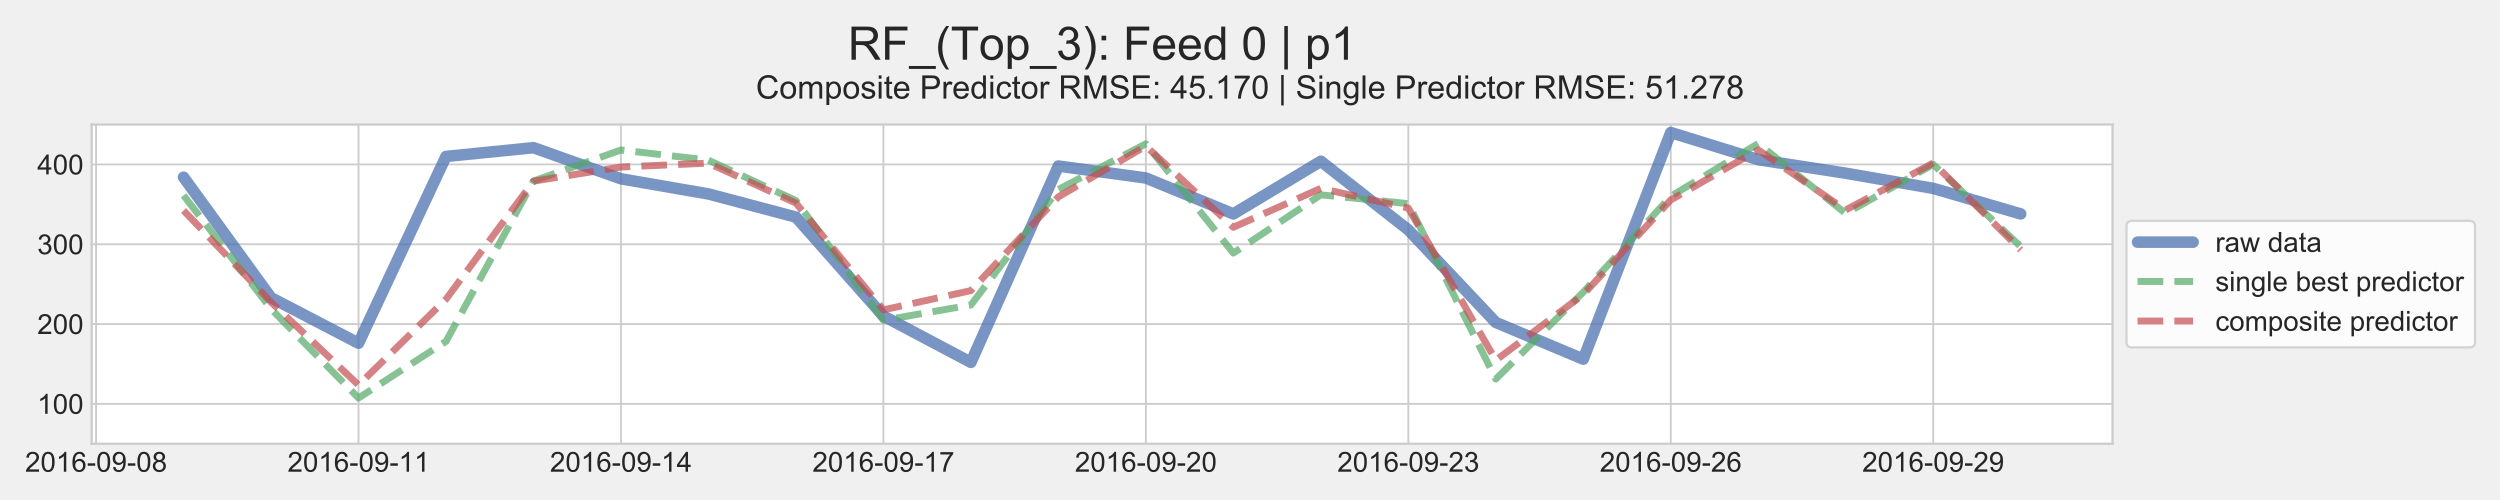
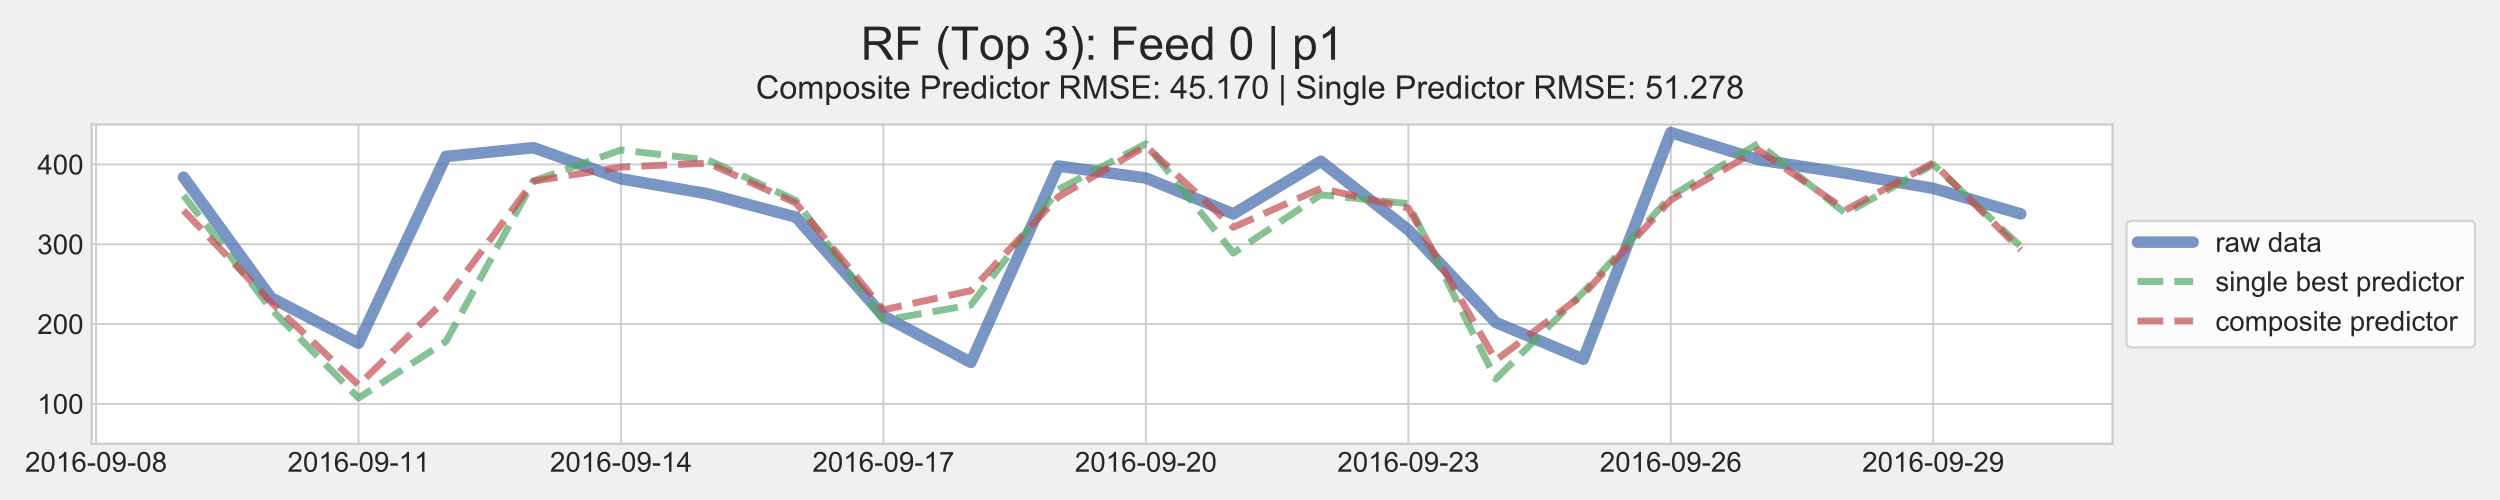
<svg xmlns="http://www.w3.org/2000/svg" xmlns:xlink="http://www.w3.org/1999/xlink" height="216pt" version="1.1" viewBox="0 0 1080 216" width="1080pt">
  <defs>
    <style type="text/css">
*{stroke-linecap:butt;stroke-linejoin:round;}
  </style>
  </defs>
  <g id="figure_1">
    <g id="patch_1">
      <path d="M 0 216  L 1080 216  L 1080 0  L 0 0  z " style="fill:none;" />
    </g>
    <g id="axes_1">
      <g id="patch_2">
        <path d="M 39.613 191.7  L 912.625 191.7  L 912.625 53.8  L 39.613 53.8  z " style="fill:#ffffff;" />
      </g>
      <g id="matplotlib.axis_1">
        <g id="xtick_1">
          <g id="line2d_1">
-             <path clip-path="url(#p0aedc376a6)" d="M 41.503 191.7  L 41.503 53.8  " style="fill:none;stroke:#cccccc;stroke-linecap:round;stroke-width:0.8;" />
+             <path clip-path="url(#p1b562c3435)" d="M 41.503 191.7  L 41.503 53.8  " style="fill:none;stroke:#cccccc;stroke-linecap:round;stroke-width:0.8;" />
          </g>
          <g id="line2d_2" />
          <g id="text_1">
            <defs>
              <path d="M 50.344 8.453  L 50.344 0  L 3.031 0  Q 2.938 3.172 4.047 6.109  Q 5.859 10.938 9.828 15.625  Q 13.812 20.312 21.344 26.469  Q 33.016 36.031 37.109 41.625  Q 41.219 47.219 41.219 52.203  Q 41.219 57.422 37.469 61  Q 33.734 64.594 27.734 64.594  Q 21.391 64.594 17.578 60.781  Q 13.766 56.984 13.719 50.25  L 4.688 51.172  Q 5.609 61.281 11.656 66.578  Q 17.719 71.875 27.938 71.875  Q 38.234 71.875 44.234 66.156  Q 50.25 60.453 50.25 52  Q 50.25 47.703 48.484 43.547  Q 46.734 39.406 42.656 34.812  Q 38.578 30.219 29.109 22.219  Q 21.188 15.578 18.938 13.203  Q 16.703 10.844 15.234 8.453  z " id="ArialMT-32" />
              <path d="M 4.156 35.297  Q 4.156 48 6.766 55.734  Q 9.375 63.484 14.516 67.672  Q 19.672 71.875 27.484 71.875  Q 33.25 71.875 37.594 69.547  Q 41.938 67.234 44.766 62.859  Q 47.609 58.5 49.219 52.219  Q 50.828 45.953 50.828 35.297  Q 50.828 22.703 48.234 14.969  Q 45.656 7.234 40.5 3  Q 35.359 -1.219 27.484 -1.219  Q 17.141 -1.219 11.234 6.203  Q 4.156 15.141 4.156 35.297  z M 13.188 35.297  Q 13.188 17.672 17.312 11.828  Q 21.438 6 27.484 6  Q 33.547 6 37.672 11.859  Q 41.797 17.719 41.797 35.297  Q 41.797 52.984 37.672 58.781  Q 33.547 64.594 27.391 64.594  Q 21.344 64.594 17.719 59.469  Q 13.188 52.938 13.188 35.297  z " id="ArialMT-30" />
              <path d="M 37.25 0  L 28.469 0  L 28.469 56  Q 25.297 52.984 20.141 49.953  Q 14.984 46.922 10.891 45.406  L 10.891 53.906  Q 18.266 57.375 23.781 62.297  Q 29.297 67.234 31.594 71.875  L 37.25 71.875  z " id="ArialMT-31" />
              <path d="M 49.75 54.047  L 41.016 53.375  Q 39.844 58.547 37.703 60.891  Q 34.125 64.656 28.906 64.656  Q 24.703 64.656 21.531 62.312  Q 17.391 59.281 14.984 53.469  Q 12.594 47.656 12.5 36.922  Q 15.672 41.75 20.266 44.094  Q 24.859 46.438 29.891 46.438  Q 38.672 46.438 44.844 39.969  Q 51.031 33.5 51.031 23.25  Q 51.031 16.5 48.125 10.719  Q 45.219 4.938 40.141 1.859  Q 35.062 -1.219 28.609 -1.219  Q 17.625 -1.219 10.688 6.859  Q 3.766 14.938 3.766 33.5  Q 3.766 54.25 11.422 63.672  Q 18.109 71.875 29.438 71.875  Q 37.891 71.875 43.281 67.141  Q 48.688 62.406 49.75 54.047  z M 13.875 23.188  Q 13.875 18.656 15.797 14.5  Q 17.719 10.359 21.188 8.172  Q 24.656 6 28.469 6  Q 34.031 6 38.031 10.484  Q 42.047 14.984 42.047 22.703  Q 42.047 30.125 38.078 34.391  Q 34.125 38.672 28.125 38.672  Q 22.172 38.672 18.016 34.391  Q 13.875 30.125 13.875 23.188  z " id="ArialMT-36" />
              <path d="M 3.172 21.484  L 3.172 30.328  L 30.172 30.328  L 30.172 21.484  z " id="ArialMT-2d" />
              <path d="M 5.469 16.547  L 13.922 17.328  Q 14.984 11.375 18.016 8.688  Q 21.047 6 25.781 6  Q 29.828 6 32.875 7.859  Q 35.938 9.719 37.891 12.812  Q 39.844 15.922 41.156 21.188  Q 42.484 26.469 42.484 31.938  Q 42.484 32.516 42.438 33.688  Q 39.797 29.5 35.234 26.875  Q 30.672 24.266 25.344 24.266  Q 16.453 24.266 10.297 30.703  Q 4.156 37.156 4.156 47.703  Q 4.156 58.594 10.578 65.234  Q 17 71.875 26.656 71.875  Q 33.641 71.875 39.422 68.109  Q 45.219 64.359 48.219 57.391  Q 51.219 50.438 51.219 37.25  Q 51.219 23.531 48.234 15.406  Q 45.266 7.281 39.375 3.031  Q 33.5 -1.219 25.594 -1.219  Q 17.188 -1.219 11.859 3.438  Q 6.547 8.109 5.469 16.547  z M 41.453 48.141  Q 41.453 55.719 37.422 60.156  Q 33.406 64.594 27.734 64.594  Q 21.875 64.594 17.531 59.812  Q 13.188 55.031 13.188 47.406  Q 13.188 40.578 17.312 36.297  Q 21.438 32.031 27.484 32.031  Q 33.594 32.031 37.516 36.297  Q 41.453 40.578 41.453 48.141  z " id="ArialMT-39" />
              <path d="M 17.672 38.812  Q 12.203 40.828 9.562 44.531  Q 6.938 48.25 6.938 53.422  Q 6.938 61.234 12.547 66.547  Q 18.172 71.875 27.484 71.875  Q 36.859 71.875 42.578 66.422  Q 48.297 60.984 48.297 53.172  Q 48.297 48.188 45.672 44.5  Q 43.062 40.828 37.75 38.812  Q 44.344 36.672 47.781 31.875  Q 51.219 27.094 51.219 20.453  Q 51.219 11.281 44.719 5.031  Q 38.234 -1.219 27.641 -1.219  Q 17.047 -1.219 10.547 5.047  Q 4.047 11.328 4.047 20.703  Q 4.047 27.688 7.594 32.391  Q 11.141 37.109 17.672 38.812  z M 15.922 53.719  Q 15.922 48.641 19.188 45.406  Q 22.469 42.188 27.688 42.188  Q 32.766 42.188 36.016 45.375  Q 39.266 48.578 39.266 53.219  Q 39.266 58.062 35.906 61.359  Q 32.562 64.656 27.594 64.656  Q 22.562 64.656 19.234 61.422  Q 15.922 58.203 15.922 53.719  z M 13.094 20.656  Q 13.094 16.891 14.875 13.375  Q 16.656 9.859 20.172 7.922  Q 23.688 6 27.734 6  Q 34.031 6 38.125 10.047  Q 42.234 14.109 42.234 20.359  Q 42.234 26.703 38.016 30.859  Q 33.797 35.016 27.438 35.016  Q 21.234 35.016 17.156 30.906  Q 13.094 26.812 13.094 20.656  z " id="ArialMT-38" />
            </defs>
            <g style="fill:#262626;" transform="translate(10.81482 203.7894)scale(0.12 -0.12)">
              <use xlink:href="#ArialMT-32" />
              <use x="55.615" xlink:href="#ArialMT-30" />
              <use x="111.23" xlink:href="#ArialMT-31" />
              <use x="166.846" xlink:href="#ArialMT-36" />
              <use x="222.461" xlink:href="#ArialMT-2d" />
              <use x="255.762" xlink:href="#ArialMT-30" />
              <use x="311.377" xlink:href="#ArialMT-39" />
              <use x="366.992" xlink:href="#ArialMT-2d" />
              <use x="400.293" xlink:href="#ArialMT-30" />
              <use x="455.908" xlink:href="#ArialMT-38" />
            </g>
          </g>
        </g>
        <g id="xtick_2">
          <g id="line2d_3">
-             <path clip-path="url(#p0aedc376a6)" d="M 154.881 191.7  L 154.881 53.8  " style="fill:none;stroke:#cccccc;stroke-linecap:round;stroke-width:0.8;" />
+             <path clip-path="url(#p1b562c3435)" d="M 154.881 191.7  L 154.881 53.8  " style="fill:none;stroke:#cccccc;stroke-linecap:round;stroke-width:0.8;" />
          </g>
          <g id="line2d_4" />
          <g id="text_2">
            <g style="fill:#262626;" transform="translate(124.1995 203.7894)scale(0.12 -0.12)">
              <use xlink:href="#ArialMT-32" />
              <use x="55.615" xlink:href="#ArialMT-30" />
              <use x="111.23" xlink:href="#ArialMT-31" />
              <use x="166.846" xlink:href="#ArialMT-36" />
              <use x="222.461" xlink:href="#ArialMT-2d" />
              <use x="255.762" xlink:href="#ArialMT-30" />
              <use x="311.377" xlink:href="#ArialMT-39" />
              <use x="366.992" xlink:href="#ArialMT-2d" />
              <use x="400.293" xlink:href="#ArialMT-31" />
              <use x="455.799" xlink:href="#ArialMT-31" />
            </g>
          </g>
        </g>
        <g id="xtick_3">
          <g id="line2d_5">
-             <path clip-path="url(#p0aedc376a6)" d="M 268.259 191.7  L 268.259 53.8  " style="fill:none;stroke:#cccccc;stroke-linecap:round;stroke-width:0.8;" />
+             <path clip-path="url(#p1b562c3435)" d="M 268.259 191.7  L 268.259 53.8  " style="fill:none;stroke:#cccccc;stroke-linecap:round;stroke-width:0.8;" />
          </g>
          <g id="line2d_6" />
          <g id="text_3">
            <defs>
              <path d="M 32.328 0  L 32.328 17.141  L 1.266 17.141  L 1.266 25.203  L 33.938 71.578  L 41.109 71.578  L 41.109 25.203  L 50.781 25.203  L 50.781 17.141  L 41.109 17.141  L 41.109 0  z M 32.328 25.203  L 32.328 57.469  L 9.906 25.203  z " id="ArialMT-34" />
            </defs>
            <g style="fill:#262626;" transform="translate(237.5711 203.7894)scale(0.12 -0.12)">
              <use xlink:href="#ArialMT-32" />
              <use x="55.615" xlink:href="#ArialMT-30" />
              <use x="111.23" xlink:href="#ArialMT-31" />
              <use x="166.846" xlink:href="#ArialMT-36" />
              <use x="222.461" xlink:href="#ArialMT-2d" />
              <use x="255.762" xlink:href="#ArialMT-30" />
              <use x="311.377" xlink:href="#ArialMT-39" />
              <use x="366.992" xlink:href="#ArialMT-2d" />
              <use x="400.293" xlink:href="#ArialMT-31" />
              <use x="455.908" xlink:href="#ArialMT-34" />
            </g>
          </g>
        </g>
        <g id="xtick_4">
          <g id="line2d_7">
-             <path clip-path="url(#p0aedc376a6)" d="M 381.637 191.7  L 381.637 53.8  " style="fill:none;stroke:#cccccc;stroke-linecap:round;stroke-width:0.8;" />
+             <path clip-path="url(#p1b562c3435)" d="M 381.637 191.7  L 381.637 53.8  " style="fill:none;stroke:#cccccc;stroke-linecap:round;stroke-width:0.8;" />
          </g>
          <g id="line2d_8" />
          <g id="text_4">
            <defs>
              <path d="M 4.734 62.203  L 4.734 70.656  L 51.078 70.656  L 51.078 63.812  Q 44.234 56.547 37.516 44.484  Q 30.812 32.422 27.156 19.672  Q 24.516 10.688 23.781 0  L 14.75 0  Q 14.891 8.453 18.062 20.406  Q 21.234 32.375 27.172 43.484  Q 33.109 54.594 39.797 62.203  z " id="ArialMT-37" />
            </defs>
            <g style="fill:#262626;" transform="translate(350.9492 203.7894)scale(0.12 -0.12)">
              <use xlink:href="#ArialMT-32" />
              <use x="55.615" xlink:href="#ArialMT-30" />
              <use x="111.23" xlink:href="#ArialMT-31" />
              <use x="166.846" xlink:href="#ArialMT-36" />
              <use x="222.461" xlink:href="#ArialMT-2d" />
              <use x="255.762" xlink:href="#ArialMT-30" />
              <use x="311.377" xlink:href="#ArialMT-39" />
              <use x="366.992" xlink:href="#ArialMT-2d" />
              <use x="400.293" xlink:href="#ArialMT-31" />
              <use x="455.908" xlink:href="#ArialMT-37" />
            </g>
          </g>
        </g>
        <g id="xtick_5">
          <g id="line2d_9">
-             <path clip-path="url(#p0aedc376a6)" d="M 495.016 191.7  L 495.016 53.8  " style="fill:none;stroke:#cccccc;stroke-linecap:round;stroke-width:0.8;" />
+             <path clip-path="url(#p1b562c3435)" d="M 495.016 191.7  L 495.016 53.8  " style="fill:none;stroke:#cccccc;stroke-linecap:round;stroke-width:0.8;" />
          </g>
          <g id="line2d_10" />
          <g id="text_5">
            <g style="fill:#262626;" transform="translate(464.3274 203.7894)scale(0.12 -0.12)">
              <use xlink:href="#ArialMT-32" />
              <use x="55.615" xlink:href="#ArialMT-30" />
              <use x="111.23" xlink:href="#ArialMT-31" />
              <use x="166.846" xlink:href="#ArialMT-36" />
              <use x="222.461" xlink:href="#ArialMT-2d" />
              <use x="255.762" xlink:href="#ArialMT-30" />
              <use x="311.377" xlink:href="#ArialMT-39" />
              <use x="366.992" xlink:href="#ArialMT-2d" />
              <use x="400.293" xlink:href="#ArialMT-32" />
              <use x="455.908" xlink:href="#ArialMT-30" />
            </g>
          </g>
        </g>
        <g id="xtick_6">
          <g id="line2d_11">
-             <path clip-path="url(#p0aedc376a6)" d="M 608.394 191.7  L 608.394 53.8  " style="fill:none;stroke:#cccccc;stroke-linecap:round;stroke-width:0.8;" />
+             <path clip-path="url(#p1b562c3435)" d="M 608.394 191.7  L 608.394 53.8  " style="fill:none;stroke:#cccccc;stroke-linecap:round;stroke-width:0.8;" />
          </g>
          <g id="line2d_12" />
          <g id="text_6">
            <defs>
              <path d="M 4.203 18.891  L 12.984 20.062  Q 14.5 12.594 18.141 9.297  Q 21.781 6 27 6  Q 33.203 6 37.469 10.297  Q 41.75 14.594 41.75 20.953  Q 41.75 27 37.797 30.922  Q 33.844 34.859 27.734 34.859  Q 25.25 34.859 21.531 33.891  L 22.516 41.609  Q 23.391 41.5 23.922 41.5  Q 29.547 41.5 34.031 44.422  Q 38.531 47.359 38.531 53.469  Q 38.531 58.297 35.25 61.469  Q 31.984 64.656 26.812 64.656  Q 21.688 64.656 18.266 61.422  Q 14.844 58.203 13.875 51.766  L 5.078 53.328  Q 6.688 62.156 12.391 67.016  Q 18.109 71.875 26.609 71.875  Q 32.469 71.875 37.391 69.359  Q 42.328 66.844 44.938 62.5  Q 47.562 58.156 47.562 53.266  Q 47.562 48.641 45.062 44.828  Q 42.578 41.016 37.703 38.766  Q 44.047 37.312 47.562 32.688  Q 51.078 28.078 51.078 21.141  Q 51.078 11.766 44.234 5.25  Q 37.406 -1.266 26.953 -1.266  Q 17.531 -1.266 11.297 4.344  Q 5.078 9.969 4.203 18.891  z " id="ArialMT-33" />
            </defs>
            <g style="fill:#262626;" transform="translate(577.7055 203.7894)scale(0.12 -0.12)">
              <use xlink:href="#ArialMT-32" />
              <use x="55.615" xlink:href="#ArialMT-30" />
              <use x="111.23" xlink:href="#ArialMT-31" />
              <use x="166.846" xlink:href="#ArialMT-36" />
              <use x="222.461" xlink:href="#ArialMT-2d" />
              <use x="255.762" xlink:href="#ArialMT-30" />
              <use x="311.377" xlink:href="#ArialMT-39" />
              <use x="366.992" xlink:href="#ArialMT-2d" />
              <use x="400.293" xlink:href="#ArialMT-32" />
              <use x="455.908" xlink:href="#ArialMT-33" />
            </g>
          </g>
        </g>
        <g id="xtick_7">
          <g id="line2d_13">
-             <path clip-path="url(#p0aedc376a6)" d="M 721.772 191.7  L 721.772 53.8  " style="fill:none;stroke:#cccccc;stroke-linecap:round;stroke-width:0.8;" />
+             <path clip-path="url(#p1b562c3435)" d="M 721.772 191.7  L 721.772 53.8  " style="fill:none;stroke:#cccccc;stroke-linecap:round;stroke-width:0.8;" />
          </g>
          <g id="line2d_14" />
          <g id="text_7">
            <g style="fill:#262626;" transform="translate(691.0837 203.7894)scale(0.12 -0.12)">
              <use xlink:href="#ArialMT-32" />
              <use x="55.615" xlink:href="#ArialMT-30" />
              <use x="111.23" xlink:href="#ArialMT-31" />
              <use x="166.846" xlink:href="#ArialMT-36" />
              <use x="222.461" xlink:href="#ArialMT-2d" />
              <use x="255.762" xlink:href="#ArialMT-30" />
              <use x="311.377" xlink:href="#ArialMT-39" />
              <use x="366.992" xlink:href="#ArialMT-2d" />
              <use x="400.293" xlink:href="#ArialMT-32" />
              <use x="455.908" xlink:href="#ArialMT-36" />
            </g>
          </g>
        </g>
        <g id="xtick_8">
          <g id="line2d_15">
-             <path clip-path="url(#p0aedc376a6)" d="M 835.15 191.7  L 835.15 53.8  " style="fill:none;stroke:#cccccc;stroke-linecap:round;stroke-width:0.8;" />
+             <path clip-path="url(#p1b562c3435)" d="M 835.15 191.7  L 835.15 53.8  " style="fill:none;stroke:#cccccc;stroke-linecap:round;stroke-width:0.8;" />
          </g>
          <g id="line2d_16" />
          <g id="text_8">
            <g style="fill:#262626;" transform="translate(804.4618 203.7894)scale(0.12 -0.12)">
              <use xlink:href="#ArialMT-32" />
              <use x="55.615" xlink:href="#ArialMT-30" />
              <use x="111.23" xlink:href="#ArialMT-31" />
              <use x="166.846" xlink:href="#ArialMT-36" />
              <use x="222.461" xlink:href="#ArialMT-2d" />
              <use x="255.762" xlink:href="#ArialMT-30" />
              <use x="311.377" xlink:href="#ArialMT-39" />
              <use x="366.992" xlink:href="#ArialMT-2d" />
              <use x="400.293" xlink:href="#ArialMT-32" />
              <use x="455.908" xlink:href="#ArialMT-39" />
            </g>
          </g>
        </g>
      </g>
      <g id="matplotlib.axis_2">
        <g id="ytick_1">
          <g id="line2d_17">
-             <path clip-path="url(#p0aedc376a6)" d="M 39.613 174.463  L 912.625 174.463  " style="fill:none;stroke:#cccccc;stroke-linecap:round;stroke-width:0.8;" />
+             <path clip-path="url(#p1b562c3435)" d="M 39.613 174.463  L 912.625 174.463  " style="fill:none;stroke:#cccccc;stroke-linecap:round;stroke-width:0.8;" />
          </g>
          <g id="line2d_18" />
          <g id="text_9">
            <g style="fill:#262626;" transform="translate(16.09394 178.7572)scale(0.12 -0.12)">
              <use xlink:href="#ArialMT-31" />
              <use x="55.615" xlink:href="#ArialMT-30" />
              <use x="111.23" xlink:href="#ArialMT-30" />
            </g>
          </g>
        </g>
        <g id="ytick_2">
          <g id="line2d_19">
-             <path clip-path="url(#p0aedc376a6)" d="M 39.613 139.988  L 912.625 139.988  " style="fill:none;stroke:#cccccc;stroke-linecap:round;stroke-width:0.8;" />
+             <path clip-path="url(#p1b562c3435)" d="M 39.613 139.988  L 912.625 139.988  " style="fill:none;stroke:#cccccc;stroke-linecap:round;stroke-width:0.8;" />
          </g>
          <g id="line2d_20" />
          <g id="text_10">
            <g style="fill:#262626;" transform="translate(16.09394 144.2822)scale(0.12 -0.12)">
              <use xlink:href="#ArialMT-32" />
              <use x="55.615" xlink:href="#ArialMT-30" />
              <use x="111.23" xlink:href="#ArialMT-30" />
            </g>
          </g>
        </g>
        <g id="ytick_3">
          <g id="line2d_21">
-             <path clip-path="url(#p0aedc376a6)" d="M 39.613 105.513  L 912.625 105.513  " style="fill:none;stroke:#cccccc;stroke-linecap:round;stroke-width:0.8;" />
+             <path clip-path="url(#p1b562c3435)" d="M 39.613 105.513  L 912.625 105.513  " style="fill:none;stroke:#cccccc;stroke-linecap:round;stroke-width:0.8;" />
          </g>
          <g id="line2d_22" />
          <g id="text_11">
            <g style="fill:#262626;" transform="translate(16.09394 109.8072)scale(0.12 -0.12)">
              <use xlink:href="#ArialMT-33" />
              <use x="55.615" xlink:href="#ArialMT-30" />
              <use x="111.23" xlink:href="#ArialMT-30" />
            </g>
          </g>
        </g>
        <g id="ytick_4">
          <g id="line2d_23">
-             <path clip-path="url(#p0aedc376a6)" d="M 39.613 71.037  L 912.625 71.037  " style="fill:none;stroke:#cccccc;stroke-linecap:round;stroke-width:0.8;" />
+             <path clip-path="url(#p1b562c3435)" d="M 39.613 71.037  L 912.625 71.037  " style="fill:none;stroke:#cccccc;stroke-linecap:round;stroke-width:0.8;" />
          </g>
          <g id="line2d_24" />
          <g id="text_12">
            <g style="fill:#262626;" transform="translate(16.09394 75.33219)scale(0.12 -0.12)">
              <use xlink:href="#ArialMT-34" />
              <use x="55.615" xlink:href="#ArialMT-30" />
              <use x="111.23" xlink:href="#ArialMT-30" />
            </g>
          </g>
        </g>
      </g>
      <g id="line2d_25">
-         <path clip-path="url(#p0aedc376a6)" d="M 79.296 76.553  L 117.088 128.611  L 154.881 148.262  L 192.674 67.59  L 230.467 63.798  L 268.259 77.243  L 306.052 83.793  L 343.845 93.791  L 381.637 136.54  L 419.43 156.536  L 457.223 71.727  L 495.016 76.898  L 532.808 92.412  L 570.601 69.659  L 608.394 99.307  L 646.186 139.298  L 683.979 155.156  L 721.772 57.248  L 759.565 68.969  L 797.357 74.83  L 835.15 81.38  L 872.943 92.412  " style="fill:none;stroke:#4c72b0;stroke-linecap:round;stroke-opacity:0.75;stroke-width:5;" />
+         <path clip-path="url(#p1b562c3435)" d="M 79.296 76.553  L 117.088 128.611  L 154.881 148.262  L 192.674 67.59  L 230.467 63.798  L 268.259 77.243  L 306.052 83.793  L 343.845 93.791  L 381.637 136.54  L 419.43 156.536  L 457.223 71.727  L 495.016 76.898  L 532.808 92.412  L 570.601 69.659  L 608.394 99.307  L 646.186 139.298  L 683.979 155.156  L 721.772 57.248  L 759.565 68.969  L 797.357 74.83  L 835.15 81.38  L 872.943 92.412  " style="fill:none;stroke:#4c72b0;stroke-linecap:round;stroke-opacity:0.75;stroke-width:5;" />
      </g>
      <g id="line2d_26">
-         <path clip-path="url(#p0aedc376a6)" d="M 79.296 84.395  L 117.088 133.451  L 154.881 171.953  L 192.674 147.474  L 230.467 78.201  L 268.259 64.785  L 306.052 69.19  L 343.845 86.628  L 381.637 138.368  L 419.43 131.76  L 457.223 81.847  L 495.016 62.121  L 532.808 109.328  L 570.601 84.164  L 608.394 87.975  L 646.186 163.748  L 683.979 126.206  L 721.772 84.807  L 759.565 61.992  L 797.357 92.245  L 835.15 71.042  L 872.943 106.502  " style="fill:none;stroke:#55a868;stroke-dasharray:11.1,4.8;stroke-dashoffset:0;stroke-opacity:0.7;stroke-width:3;" />
+         <path clip-path="url(#p1b562c3435)" d="M 79.296 84.395  L 117.088 133.451  L 154.881 171.953  L 192.674 147.474  L 230.467 78.201  L 268.259 64.785  L 306.052 69.19  L 343.845 86.628  L 381.637 138.368  L 419.43 131.76  L 457.223 81.847  L 495.016 62.121  L 532.808 109.328  L 570.601 84.164  L 608.394 87.975  L 646.186 163.748  L 683.979 126.206  L 721.772 84.807  L 759.565 61.992  L 797.357 92.245  L 835.15 71.042  L 872.943 106.502  " style="fill:none;stroke:#55a868;stroke-dasharray:11.1,4.8;stroke-dashoffset:0;stroke-opacity:0.7;stroke-width:3;" />
      </g>
      <g id="line2d_27">
-         <path clip-path="url(#p0aedc376a6)" d="M 79.296 90.932  L 117.088 130.523  L 154.881 166.337  L 192.674 129.257  L 230.467 78.266  L 268.259 72.153  L 306.052 70.474  L 343.845 87.732  L 381.637 133.864  L 419.43 125.541  L 457.223 85.026  L 495.016 63.116  L 532.808 98.184  L 570.601 81.356  L 608.394 89.898  L 646.186 155.637  L 683.979 127.232  L 721.772 86.376  L 759.565 64.774  L 797.357 90.704  L 835.15 70.388  L 872.943 107.95  " style="fill:none;stroke:#c44e52;stroke-dasharray:11.1,4.8;stroke-dashoffset:0;stroke-opacity:0.7;stroke-width:3;" />
+         <path clip-path="url(#p1b562c3435)" d="M 79.296 90.932  L 117.088 130.523  L 154.881 166.337  L 192.674 129.257  L 230.467 78.266  L 268.259 72.153  L 306.052 70.474  L 343.845 87.732  L 381.637 133.864  L 419.43 125.541  L 457.223 85.026  L 495.016 63.116  L 532.808 98.184  L 570.601 81.356  L 608.394 89.898  L 646.186 155.637  L 683.979 127.232  L 721.772 86.376  L 759.565 64.774  L 797.357 90.704  L 835.15 70.388  L 872.943 107.95  " style="fill:none;stroke:#c44e52;stroke-dasharray:11.1,4.8;stroke-dashoffset:0;stroke-opacity:0.7;stroke-width:3;" />
      </g>
      <g id="patch_3">
        <path d="M 39.613 191.7  L 39.613 53.8  " style="fill:none;stroke:#cccccc;stroke-linecap:square;stroke-linejoin:miter;" />
      </g>
      <g id="patch_4">
        <path d="M 912.625 191.7  L 912.625 53.8  " style="fill:none;stroke:#cccccc;stroke-linecap:square;stroke-linejoin:miter;" />
      </g>
      <g id="patch_5">
        <path d="M 39.613 191.7  L 912.625 191.7  " style="fill:none;stroke:#cccccc;stroke-linecap:square;stroke-linejoin:miter;" />
      </g>
      <g id="patch_6">
        <path d="M 39.613 53.8  L 912.625 53.8  " style="fill:none;stroke:#cccccc;stroke-linecap:square;stroke-linejoin:miter;" />
      </g>
      <g id="text_13">
        <defs>
          <path d="M 7.859 0  L 7.859 71.578  L 39.594 71.578  Q 49.172 71.578 54.141 69.641  Q 59.125 67.719 62.109 62.828  Q 65.094 57.953 65.094 52.047  Q 65.094 44.438 60.156 39.203  Q 55.219 33.984 44.922 32.562  Q 48.688 30.766 50.641 29  Q 54.781 25.203 58.5 19.484  L 70.953 0  L 59.031 0  L 49.562 14.891  Q 45.406 21.344 42.719 24.75  Q 40.047 28.172 37.922 29.531  Q 35.797 30.906 33.594 31.453  Q 31.984 31.781 28.328 31.781  L 17.328 31.781  L 17.328 0  z M 17.328 39.984  L 37.703 39.984  Q 44.188 39.984 47.844 41.328  Q 51.516 42.672 53.422 45.625  Q 55.328 48.578 55.328 52.047  Q 55.328 57.125 51.641 60.391  Q 47.953 63.672 39.984 63.672  L 17.328 63.672  z " id="ArialMT-52" />
          <path d="M 8.203 0  L 8.203 71.578  L 56.5 71.578  L 56.5 63.141  L 17.672 63.141  L 17.672 40.969  L 51.266 40.969  L 51.266 32.516  L 17.672 32.516  L 17.672 0  z " id="ArialMT-46" />
-           <path d="M -1.516 -19.875  L -1.516 -13.531  L 56.734 -13.531  L 56.734 -19.875  z " id="ArialMT-5f" />
+           <path id="ArialMT-20" />
          <path d="M 23.391 -21.047  Q 16.109 -11.859 11.078 0.438  Q 6.062 12.75 6.062 25.922  Q 6.062 37.547 9.812 48.188  Q 14.203 60.547 23.391 72.797  L 29.688 72.797  Q 23.781 62.641 21.875 58.297  Q 18.891 51.562 17.188 44.234  Q 15.094 35.109 15.094 25.875  Q 15.094 2.391 29.688 -21.047  z " id="ArialMT-28" />
          <path d="M 25.922 0  L 25.922 63.141  L 2.344 63.141  L 2.344 71.578  L 59.078 71.578  L 59.078 63.141  L 35.406 63.141  L 35.406 0  z " id="ArialMT-54" />
          <path d="M 3.328 25.922  Q 3.328 40.328 11.328 47.266  Q 18.016 53.031 27.641 53.031  Q 38.328 53.031 45.109 46.016  Q 51.906 39.016 51.906 26.656  Q 51.906 16.656 48.906 10.906  Q 45.906 5.172 40.156 2  Q 34.422 -1.172 27.641 -1.172  Q 16.75 -1.172 10.031 5.812  Q 3.328 12.797 3.328 25.922  z M 12.359 25.922  Q 12.359 15.969 16.703 11.016  Q 21.047 6.062 27.641 6.062  Q 34.188 6.062 38.531 11.031  Q 42.875 16.016 42.875 26.219  Q 42.875 35.844 38.5 40.797  Q 34.125 45.75 27.641 45.75  Q 21.047 45.75 16.703 40.812  Q 12.359 35.891 12.359 25.922  z " id="ArialMT-6f" />
          <path d="M 6.594 -19.875  L 6.594 51.859  L 14.594 51.859  L 14.594 45.125  Q 17.438 49.078 21 51.047  Q 24.562 53.031 29.641 53.031  Q 36.281 53.031 41.359 49.609  Q 46.438 46.188 49.016 39.953  Q 51.609 33.734 51.609 26.312  Q 51.609 18.359 48.75 11.984  Q 45.906 5.609 40.453 2.219  Q 35.016 -1.172 29 -1.172  Q 24.609 -1.172 21.109 0.688  Q 17.625 2.547 15.375 5.375  L 15.375 -19.875  z M 14.547 25.641  Q 14.547 15.625 18.594 10.844  Q 22.656 6.062 28.422 6.062  Q 34.281 6.062 38.453 11.016  Q 42.625 15.969 42.625 26.375  Q 42.625 36.281 38.547 41.203  Q 34.469 46.141 28.812 46.141  Q 23.188 46.141 18.859 40.891  Q 14.547 35.641 14.547 25.641  z " id="ArialMT-70" />
          <path d="M 12.359 -21.047  L 6.062 -21.047  Q 20.656 2.391 20.656 25.875  Q 20.656 35.062 18.562 44.094  Q 16.891 51.422 13.922 58.156  Q 12.016 62.547 6.062 72.797  L 12.359 72.797  Q 21.531 60.547 25.922 48.188  Q 29.688 37.547 29.688 25.922  Q 29.688 12.75 24.625 0.438  Q 19.578 -11.859 12.359 -21.047  z " id="ArialMT-29" />
          <path d="M 9.031 41.844  L 9.031 51.859  L 19.047 51.859  L 19.047 41.844  z M 9.031 0  L 9.031 10.016  L 19.047 10.016  L 19.047 0  z " id="ArialMT-3a" />
-           <path id="ArialMT-20" />
          <path d="M 42.094 16.703  L 51.172 15.578  Q 49.031 7.625 43.219 3.219  Q 37.406 -1.172 28.375 -1.172  Q 17 -1.172 10.328 5.828  Q 3.656 12.844 3.656 25.484  Q 3.656 38.578 10.391 45.797  Q 17.141 53.031 27.875 53.031  Q 38.281 53.031 44.875 45.953  Q 51.469 38.875 51.469 26.031  Q 51.469 25.25 51.422 23.688  L 12.75 23.688  Q 13.234 15.141 17.578 10.594  Q 21.922 6.062 28.422 6.062  Q 33.25 6.062 36.672 8.594  Q 40.094 11.141 42.094 16.703  z M 13.234 30.906  L 42.188 30.906  Q 41.609 37.453 38.875 40.719  Q 34.672 45.797 27.984 45.797  Q 21.922 45.797 17.797 41.75  Q 13.672 37.703 13.234 30.906  z " id="ArialMT-65" />
          <path d="M 40.234 0  L 40.234 6.547  Q 35.297 -1.172 25.734 -1.172  Q 19.531 -1.172 14.328 2.25  Q 9.125 5.672 6.266 11.797  Q 3.422 17.922 3.422 25.875  Q 3.422 33.641 6 39.969  Q 8.594 46.297 13.766 49.656  Q 18.953 53.031 25.344 53.031  Q 30.031 53.031 33.688 51.047  Q 37.359 49.078 39.656 45.906  L 39.656 71.578  L 48.391 71.578  L 48.391 0  z M 12.453 25.875  Q 12.453 15.922 16.641 10.984  Q 20.844 6.062 26.562 6.062  Q 32.328 6.062 36.344 10.766  Q 40.375 15.484 40.375 25.141  Q 40.375 35.797 36.266 40.766  Q 32.172 45.75 26.172 45.75  Q 20.312 45.75 16.375 40.969  Q 12.453 36.188 12.453 25.875  z " id="ArialMT-64" />
          <path d="M 9.188 -21.047  L 9.188 72.797  L 16.844 72.797  L 16.844 -21.047  z " id="ArialMT-7c" />
        </defs>
-         <g style="fill:#262626;" transform="translate(366.2723 25.8)scale(0.2 -0.2)">
+         <g style="fill:#262626;" transform="translate(371.8379 25.8)scale(0.2 -0.2)">
          <use xlink:href="#ArialMT-52" />
          <use x="72.217" xlink:href="#ArialMT-46" />
-           <use x="133.301" xlink:href="#ArialMT-5f" />
-           <use x="188.916" xlink:href="#ArialMT-28" />
-           <use x="222.217" xlink:href="#ArialMT-54" />
-           <use x="283.129" xlink:href="#ArialMT-6f" />
-           <use x="338.744" xlink:href="#ArialMT-70" />
-           <use x="394.359" xlink:href="#ArialMT-5f" />
-           <use x="449.975" xlink:href="#ArialMT-33" />
-           <use x="505.59" xlink:href="#ArialMT-29" />
-           <use x="538.891" xlink:href="#ArialMT-3a" />
-           <use x="566.674" xlink:href="#ArialMT-20" />
-           <use x="594.457" xlink:href="#ArialMT-46" />
-           <use x="655.541" xlink:href="#ArialMT-65" />
-           <use x="711.156" xlink:href="#ArialMT-65" />
-           <use x="766.771" xlink:href="#ArialMT-64" />
-           <use x="822.387" xlink:href="#ArialMT-20" />
-           <use x="850.17" xlink:href="#ArialMT-30" />
-           <use x="905.785" xlink:href="#ArialMT-20" />
-           <use x="933.568" xlink:href="#ArialMT-7c" />
-           <use x="959.545" xlink:href="#ArialMT-20" />
-           <use x="987.328" xlink:href="#ArialMT-70" />
-           <use x="1042.943" xlink:href="#ArialMT-31" />
+           <use x="133.301" xlink:href="#ArialMT-20" />
+           <use x="161.084" xlink:href="#ArialMT-28" />
+           <use x="194.385" xlink:href="#ArialMT-54" />
+           <use x="255.297" xlink:href="#ArialMT-6f" />
+           <use x="310.912" xlink:href="#ArialMT-70" />
+           <use x="366.527" xlink:href="#ArialMT-20" />
+           <use x="394.311" xlink:href="#ArialMT-33" />
+           <use x="449.926" xlink:href="#ArialMT-29" />
+           <use x="483.227" xlink:href="#ArialMT-3a" />
+           <use x="511.01" xlink:href="#ArialMT-20" />
+           <use x="538.793" xlink:href="#ArialMT-46" />
+           <use x="599.877" xlink:href="#ArialMT-65" />
+           <use x="655.492" xlink:href="#ArialMT-65" />
+           <use x="711.107" xlink:href="#ArialMT-64" />
+           <use x="766.723" xlink:href="#ArialMT-20" />
+           <use x="794.506" xlink:href="#ArialMT-30" />
+           <use x="850.121" xlink:href="#ArialMT-20" />
+           <use x="877.904" xlink:href="#ArialMT-7c" />
+           <use x="903.881" xlink:href="#ArialMT-20" />
+           <use x="931.664" xlink:href="#ArialMT-70" />
+           <use x="987.279" xlink:href="#ArialMT-31" />
        </g>
      </g>
      <g id="legend_1">
        <g id="patch_7">
          <path d="M 921.025 150.082  L 1066.808 150.082  Q 1069.208 150.082 1069.208 147.682  L 1069.208 97.818  Q 1069.208 95.418 1066.808 95.418  L 921.025 95.418  Q 918.625 95.418 918.625 97.818  L 918.625 147.682  Q 918.625 150.082 921.025 150.082  z " style="fill:#ffffff;opacity:0.8;stroke:#cccccc;stroke-linejoin:miter;" />
        </g>
        <g id="line2d_28">
          <path d="M 923.425 104.608  L 947.425 104.608  " style="fill:none;stroke:#4c72b0;stroke-linecap:round;stroke-opacity:0.75;stroke-width:5;" />
        </g>
        <g id="line2d_29" />
        <g id="text_14">
          <defs>
            <path d="M 6.5 0  L 6.5 51.859  L 14.406 51.859  L 14.406 44  Q 17.438 49.516 20 51.266  Q 22.562 53.031 25.641 53.031  Q 30.078 53.031 34.672 50.203  L 31.641 42.047  Q 28.422 43.953 25.203 43.953  Q 22.312 43.953 20.016 42.219  Q 17.719 40.484 16.75 37.406  Q 15.281 32.719 15.281 27.156  L 15.281 0  z " id="ArialMT-72" />
            <path d="M 40.438 6.391  Q 35.547 2.25 31.031 0.531  Q 26.516 -1.172 21.344 -1.172  Q 12.797 -1.172 8.203 3  Q 3.609 7.172 3.609 13.672  Q 3.609 17.484 5.344 20.625  Q 7.078 23.781 9.891 25.688  Q 12.703 27.594 16.219 28.562  Q 18.797 29.25 24.031 29.891  Q 34.672 31.156 39.703 32.906  Q 39.75 34.719 39.75 35.203  Q 39.75 40.578 37.25 42.781  Q 33.891 45.75 27.25 45.75  Q 21.047 45.75 18.094 43.578  Q 15.141 41.406 13.719 35.891  L 5.125 37.062  Q 6.297 42.578 8.984 45.969  Q 11.672 49.359 16.75 51.188  Q 21.828 53.031 28.516 53.031  Q 35.156 53.031 39.297 51.469  Q 43.453 49.906 45.406 47.531  Q 47.359 45.172 48.141 41.547  Q 48.578 39.312 48.578 33.453  L 48.578 21.734  Q 48.578 9.469 49.141 6.219  Q 49.703 2.984 51.375 0  L 42.188 0  Q 40.828 2.734 40.438 6.391  z M 39.703 26.031  Q 34.906 24.078 25.344 22.703  Q 19.922 21.922 17.672 20.938  Q 15.438 19.969 14.203 18.094  Q 12.984 16.219 12.984 13.922  Q 12.984 10.406 15.641 8.062  Q 18.312 5.719 23.438 5.719  Q 28.516 5.719 32.469 7.938  Q 36.422 10.156 38.281 14.016  Q 39.703 17 39.703 22.797  z " id="ArialMT-61" />
            <path d="M 16.156 0  L 0.297 51.859  L 9.375 51.859  L 17.625 21.922  L 20.703 10.797  Q 20.906 11.625 23.391 21.484  L 31.641 51.859  L 40.672 51.859  L 48.438 21.781  L 51.031 11.859  L 54 21.875  L 62.891 51.859  L 71.438 51.859  L 55.219 0  L 46.094 0  L 37.844 31.062  L 35.844 39.891  L 25.344 0  z " id="ArialMT-77" />
            <path d="M 25.781 7.859  L 27.047 0.094  Q 23.344 -0.688 20.406 -0.688  Q 15.625 -0.688 12.984 0.828  Q 10.359 2.344 9.281 4.812  Q 8.203 7.281 8.203 15.188  L 8.203 45.016  L 1.766 45.016  L 1.766 51.859  L 8.203 51.859  L 8.203 64.703  L 16.938 69.969  L 16.938 51.859  L 25.781 51.859  L 25.781 45.016  L 16.938 45.016  L 16.938 14.703  Q 16.938 10.938 17.406 9.859  Q 17.875 8.797 18.922 8.156  Q 19.969 7.516 21.922 7.516  Q 23.391 7.516 25.781 7.859  z " id="ArialMT-74" />
          </defs>
          <g style="fill:#262626;" transform="translate(957.025 108.8075)scale(0.12 -0.12)">
            <use xlink:href="#ArialMT-72" />
            <use x="33.301" xlink:href="#ArialMT-61" />
            <use x="88.916" xlink:href="#ArialMT-77" />
            <use x="161.133" xlink:href="#ArialMT-20" />
            <use x="188.916" xlink:href="#ArialMT-64" />
            <use x="244.531" xlink:href="#ArialMT-61" />
            <use x="300.146" xlink:href="#ArialMT-74" />
            <use x="327.93" xlink:href="#ArialMT-61" />
          </g>
        </g>
        <g id="line2d_30">
          <path d="M 923.425 121.582  L 947.425 121.582  " style="fill:none;stroke:#55a868;stroke-dasharray:11.1,4.8;stroke-dashoffset:0;stroke-opacity:0.7;stroke-width:3;" />
        </g>
        <g id="line2d_31" />
        <g id="text_15">
          <defs>
            <path d="M 3.078 15.484  L 11.766 16.844  Q 12.5 11.625 15.844 8.844  Q 19.188 6.062 25.203 6.062  Q 31.25 6.062 34.172 8.516  Q 37.109 10.984 37.109 14.312  Q 37.109 17.281 34.516 19  Q 32.719 20.172 25.531 21.969  Q 15.875 24.422 12.141 26.203  Q 8.406 27.984 6.469 31.125  Q 4.547 34.281 4.547 38.094  Q 4.547 41.547 6.125 44.5  Q 7.719 47.469 10.453 49.422  Q 12.5 50.922 16.031 51.969  Q 19.578 53.031 23.641 53.031  Q 29.734 53.031 34.344 51.266  Q 38.969 49.516 41.156 46.5  Q 43.359 43.5 44.188 38.484  L 35.594 37.312  Q 35.016 41.312 32.203 43.547  Q 29.391 45.797 24.266 45.797  Q 18.219 45.797 15.625 43.797  Q 13.031 41.797 13.031 39.109  Q 13.031 37.406 14.109 36.031  Q 15.188 34.625 17.484 33.688  Q 18.797 33.203 25.25 31.453  Q 34.578 28.953 38.25 27.359  Q 41.938 25.781 44.031 22.75  Q 46.141 19.734 46.141 15.234  Q 46.141 10.844 43.578 6.953  Q 41.016 3.078 36.172 0.953  Q 31.344 -1.172 25.25 -1.172  Q 15.141 -1.172 9.844 3.031  Q 4.547 7.234 3.078 15.484  z " id="ArialMT-73" />
            <path d="M 6.641 61.469  L 6.641 71.578  L 15.438 71.578  L 15.438 61.469  z M 6.641 0  L 6.641 51.859  L 15.438 51.859  L 15.438 0  z " id="ArialMT-69" />
            <path d="M 6.594 0  L 6.594 51.859  L 14.5 51.859  L 14.5 44.484  Q 20.219 53.031 31 53.031  Q 35.688 53.031 39.625 51.344  Q 43.562 49.656 45.516 46.922  Q 47.469 44.188 48.25 40.438  Q 48.734 37.984 48.734 31.891  L 48.734 0  L 39.938 0  L 39.938 31.547  Q 39.938 36.922 38.906 39.578  Q 37.891 42.234 35.281 43.812  Q 32.672 45.406 29.156 45.406  Q 23.531 45.406 19.453 41.844  Q 15.375 38.281 15.375 28.328  L 15.375 0  z " id="ArialMT-6e" />
            <path d="M 4.984 -4.297  L 13.531 -5.562  Q 14.062 -9.516 16.5 -11.328  Q 19.781 -13.766 25.438 -13.766  Q 31.547 -13.766 34.859 -11.328  Q 38.188 -8.891 39.359 -4.5  Q 40.047 -1.812 39.984 6.781  Q 34.234 0 25.641 0  Q 14.938 0 9.078 7.719  Q 3.219 15.438 3.219 26.219  Q 3.219 33.641 5.906 39.906  Q 8.594 46.188 13.688 49.609  Q 18.797 53.031 25.688 53.031  Q 34.859 53.031 40.828 45.609  L 40.828 51.859  L 48.922 51.859  L 48.922 7.031  Q 48.922 -5.078 46.453 -10.125  Q 44 -15.188 38.641 -18.109  Q 33.297 -21.047 25.484 -21.047  Q 16.219 -21.047 10.5 -16.875  Q 4.781 -12.703 4.984 -4.297  z M 12.25 26.859  Q 12.25 16.656 16.297 11.969  Q 20.359 7.281 26.469 7.281  Q 32.516 7.281 36.609 11.938  Q 40.719 16.609 40.719 26.562  Q 40.719 36.078 36.5 40.906  Q 32.281 45.75 26.312 45.75  Q 20.453 45.75 16.344 40.984  Q 12.25 36.234 12.25 26.859  z " id="ArialMT-67" />
            <path d="M 6.391 0  L 6.391 71.578  L 15.188 71.578  L 15.188 0  z " id="ArialMT-6c" />
            <path d="M 14.703 0  L 6.547 0  L 6.547 71.578  L 15.328 71.578  L 15.328 46.047  Q 20.906 53.031 29.547 53.031  Q 34.328 53.031 38.594 51.094  Q 42.875 49.172 45.625 45.672  Q 48.391 42.188 49.953 37.25  Q 51.516 32.328 51.516 26.703  Q 51.516 13.375 44.922 6.094  Q 38.328 -1.172 29.109 -1.172  Q 19.922 -1.172 14.703 6.5  z M 14.594 26.312  Q 14.594 17 17.141 12.844  Q 21.297 6.062 28.375 6.062  Q 34.125 6.062 38.328 11.062  Q 42.531 16.062 42.531 25.984  Q 42.531 36.141 38.5 40.969  Q 34.469 45.797 28.766 45.797  Q 23 45.797 18.797 40.797  Q 14.594 35.797 14.594 26.312  z " id="ArialMT-62" />
            <path d="M 40.438 19  L 49.078 17.875  Q 47.656 8.938 41.812 3.875  Q 35.984 -1.172 27.484 -1.172  Q 16.844 -1.172 10.375 5.781  Q 3.906 12.75 3.906 25.734  Q 3.906 34.125 6.688 40.422  Q 9.469 46.734 15.156 49.875  Q 20.844 53.031 27.547 53.031  Q 35.984 53.031 41.359 48.75  Q 46.734 44.484 48.25 36.625  L 39.703 35.297  Q 38.484 40.531 35.375 43.156  Q 32.281 45.797 27.875 45.797  Q 21.234 45.797 17.078 41.031  Q 12.938 36.281 12.938 25.984  Q 12.938 15.531 16.938 10.797  Q 20.953 6.062 27.391 6.062  Q 32.562 6.062 36.031 9.234  Q 39.5 12.406 40.438 19  z " id="ArialMT-63" />
          </defs>
          <g style="fill:#262626;" transform="translate(957.025 125.7819)scale(0.12 -0.12)">
            <use xlink:href="#ArialMT-73" />
            <use x="50" xlink:href="#ArialMT-69" />
            <use x="72.217" xlink:href="#ArialMT-6e" />
            <use x="127.832" xlink:href="#ArialMT-67" />
            <use x="183.447" xlink:href="#ArialMT-6c" />
            <use x="205.664" xlink:href="#ArialMT-65" />
            <use x="261.279" xlink:href="#ArialMT-20" />
            <use x="289.062" xlink:href="#ArialMT-62" />
            <use x="344.678" xlink:href="#ArialMT-65" />
            <use x="400.293" xlink:href="#ArialMT-73" />
            <use x="450.293" xlink:href="#ArialMT-74" />
            <use x="478.076" xlink:href="#ArialMT-20" />
            <use x="505.859" xlink:href="#ArialMT-70" />
            <use x="561.475" xlink:href="#ArialMT-72" />
            <use x="594.775" xlink:href="#ArialMT-65" />
            <use x="650.391" xlink:href="#ArialMT-64" />
            <use x="706.006" xlink:href="#ArialMT-69" />
            <use x="728.223" xlink:href="#ArialMT-63" />
            <use x="778.223" xlink:href="#ArialMT-74" />
            <use x="806.006" xlink:href="#ArialMT-6f" />
            <use x="861.621" xlink:href="#ArialMT-72" />
          </g>
        </g>
        <g id="line2d_32">
          <path d="M 923.425 138.697  L 947.425 138.697  " style="fill:none;stroke:#c44e52;stroke-dasharray:11.1,4.8;stroke-dashoffset:0;stroke-opacity:0.7;stroke-width:3;" />
        </g>
        <g id="line2d_33" />
        <g id="text_16">
          <defs>
            <path d="M 6.594 0  L 6.594 51.859  L 14.453 51.859  L 14.453 44.578  Q 16.891 48.391 20.938 50.703  Q 25 53.031 30.172 53.031  Q 35.938 53.031 39.625 50.641  Q 43.312 48.25 44.828 43.953  Q 50.984 53.031 60.844 53.031  Q 68.562 53.031 72.703 48.75  Q 76.859 44.484 76.859 35.594  L 76.859 0  L 68.109 0  L 68.109 32.672  Q 68.109 37.938 67.25 40.25  Q 66.406 42.578 64.156 43.984  Q 61.922 45.406 58.891 45.406  Q 53.422 45.406 49.797 41.766  Q 46.188 38.141 46.188 30.125  L 46.188 0  L 37.406 0  L 37.406 33.688  Q 37.406 39.547 35.25 42.469  Q 33.109 45.406 28.219 45.406  Q 24.516 45.406 21.359 43.453  Q 18.219 41.5 16.797 37.734  Q 15.375 33.984 15.375 26.906  L 15.375 0  z " id="ArialMT-6d" />
          </defs>
          <g style="fill:#262626;" transform="translate(957.025 142.8969)scale(0.12 -0.12)">
            <use xlink:href="#ArialMT-63" />
            <use x="50" xlink:href="#ArialMT-6f" />
            <use x="105.615" xlink:href="#ArialMT-6d" />
            <use x="188.916" xlink:href="#ArialMT-70" />
            <use x="244.531" xlink:href="#ArialMT-6f" />
            <use x="300.146" xlink:href="#ArialMT-73" />
            <use x="350.146" xlink:href="#ArialMT-69" />
            <use x="372.363" xlink:href="#ArialMT-74" />
            <use x="400.146" xlink:href="#ArialMT-65" />
            <use x="455.762" xlink:href="#ArialMT-20" />
            <use x="483.545" xlink:href="#ArialMT-70" />
            <use x="539.16" xlink:href="#ArialMT-72" />
            <use x="572.461" xlink:href="#ArialMT-65" />
            <use x="628.076" xlink:href="#ArialMT-64" />
            <use x="683.691" xlink:href="#ArialMT-69" />
            <use x="705.908" xlink:href="#ArialMT-63" />
            <use x="755.908" xlink:href="#ArialMT-74" />
            <use x="783.691" xlink:href="#ArialMT-6f" />
            <use x="839.307" xlink:href="#ArialMT-72" />
          </g>
        </g>
      </g>
    </g>
    <g id="text_17">
      <defs>
        <path d="M 58.797 25.094  L 68.266 22.703  Q 65.281 11.031 57.547 4.906  Q 49.812 -1.219 38.625 -1.219  Q 27.047 -1.219 19.797 3.484  Q 12.547 8.203 8.766 17.141  Q 4.984 26.078 4.984 36.328  Q 4.984 47.516 9.25 55.828  Q 13.531 64.156 21.406 68.469  Q 29.297 72.797 38.766 72.797  Q 49.516 72.797 56.828 67.328  Q 64.156 61.859 67.047 51.953  L 57.719 49.75  Q 55.219 57.562 50.484 61.125  Q 45.75 64.703 38.578 64.703  Q 30.328 64.703 24.781 60.734  Q 19.234 56.781 16.984 50.109  Q 14.75 43.453 14.75 36.375  Q 14.75 27.25 17.406 20.438  Q 20.062 13.625 25.672 10.25  Q 31.297 6.891 37.844 6.891  Q 45.797 6.891 51.312 11.469  Q 56.844 16.062 58.797 25.094  z " id="ArialMT-43" />
        <path d="M 7.719 0  L 7.719 71.578  L 34.719 71.578  Q 41.844 71.578 45.609 70.906  Q 50.875 70.016 54.438 67.547  Q 58.016 65.094 60.188 60.641  Q 62.359 56.203 62.359 50.875  Q 62.359 41.75 56.547 35.422  Q 50.734 29.109 35.547 29.109  L 17.188 29.109  L 17.188 0  z M 17.188 37.547  L 35.688 37.547  Q 44.875 37.547 48.734 40.969  Q 52.594 44.391 52.594 50.594  Q 52.594 55.078 50.312 58.266  Q 48.047 61.469 44.344 62.5  Q 41.938 63.141 35.5 63.141  L 17.188 63.141  z " id="ArialMT-50" />
        <path d="M 7.422 0  L 7.422 71.578  L 21.688 71.578  L 38.625 20.906  Q 40.969 13.812 42.047 10.297  Q 43.266 14.203 45.844 21.781  L 62.984 71.578  L 75.734 71.578  L 75.734 0  L 66.609 0  L 66.609 59.906  L 45.797 0  L 37.25 0  L 16.547 60.938  L 16.547 0  z " id="ArialMT-4d" />
        <path d="M 4.5 23  L 13.422 23.781  Q 14.062 18.406 16.375 14.969  Q 18.703 11.531 23.578 9.406  Q 28.469 7.281 34.578 7.281  Q 39.984 7.281 44.141 8.891  Q 48.297 10.5 50.312 13.297  Q 52.344 16.109 52.344 19.438  Q 52.344 22.797 50.391 25.312  Q 48.438 27.828 43.953 29.547  Q 41.062 30.672 31.203 33.031  Q 21.344 35.406 17.391 37.5  Q 12.25 40.188 9.734 44.156  Q 7.234 48.141 7.234 53.078  Q 7.234 58.5 10.297 63.203  Q 13.375 67.922 19.281 70.359  Q 25.203 72.797 32.422 72.797  Q 40.375 72.797 46.453 70.234  Q 52.547 67.672 55.812 62.688  Q 59.078 57.719 59.328 51.422  L 50.25 50.734  Q 49.516 57.516 45.281 60.984  Q 41.062 64.453 32.812 64.453  Q 24.219 64.453 20.281 61.297  Q 16.359 58.156 16.359 53.719  Q 16.359 49.859 19.141 47.359  Q 21.875 44.875 33.422 42.266  Q 44.969 39.656 49.266 37.703  Q 55.516 34.812 58.484 30.391  Q 61.469 25.984 61.469 20.219  Q 61.469 14.5 58.203 9.438  Q 54.938 4.391 48.797 1.578  Q 42.672 -1.219 35.016 -1.219  Q 25.297 -1.219 18.719 1.609  Q 12.156 4.438 8.422 10.125  Q 4.688 15.828 4.5 23  z " id="ArialMT-53" />
        <path d="M 7.906 0  L 7.906 71.578  L 59.672 71.578  L 59.672 63.141  L 17.391 63.141  L 17.391 41.219  L 56.984 41.219  L 56.984 32.812  L 17.391 32.812  L 17.391 8.453  L 61.328 8.453  L 61.328 0  z " id="ArialMT-45" />
        <path d="M 4.156 18.75  L 13.375 19.531  Q 14.406 12.797 18.141 9.391  Q 21.875 6 27.156 6  Q 33.5 6 37.891 10.781  Q 42.281 15.578 42.281 23.484  Q 42.281 31 38.062 35.344  Q 33.844 39.703 27 39.703  Q 22.75 39.703 19.328 37.766  Q 15.922 35.844 13.969 32.766  L 5.719 33.844  L 12.641 70.609  L 48.25 70.609  L 48.25 62.203  L 19.672 62.203  L 15.828 42.969  Q 22.266 47.469 29.344 47.469  Q 38.719 47.469 45.156 40.969  Q 51.609 34.469 51.609 24.266  Q 51.609 14.547 45.953 7.469  Q 39.062 -1.219 27.156 -1.219  Q 17.391 -1.219 11.203 4.25  Q 5.031 9.719 4.156 18.75  z " id="ArialMT-35" />
        <path d="M 9.078 0  L 9.078 10.016  L 19.094 10.016  L 19.094 0  z " id="ArialMT-2e" />
      </defs>
      <g style="fill:#262626;" transform="translate(326.5372 42.59156)scale(0.14 -0.14)">
        <use xlink:href="#ArialMT-43" />
        <use x="72.217" xlink:href="#ArialMT-6f" />
        <use x="127.832" xlink:href="#ArialMT-6d" />
        <use x="211.133" xlink:href="#ArialMT-70" />
        <use x="266.748" xlink:href="#ArialMT-6f" />
        <use x="322.363" xlink:href="#ArialMT-73" />
        <use x="372.363" xlink:href="#ArialMT-69" />
        <use x="394.58" xlink:href="#ArialMT-74" />
        <use x="422.363" xlink:href="#ArialMT-65" />
        <use x="477.979" xlink:href="#ArialMT-20" />
        <use x="505.762" xlink:href="#ArialMT-50" />
        <use x="572.461" xlink:href="#ArialMT-72" />
        <use x="605.762" xlink:href="#ArialMT-65" />
        <use x="661.377" xlink:href="#ArialMT-64" />
        <use x="716.992" xlink:href="#ArialMT-69" />
        <use x="739.209" xlink:href="#ArialMT-63" />
        <use x="789.209" xlink:href="#ArialMT-74" />
        <use x="816.992" xlink:href="#ArialMT-6f" />
        <use x="872.607" xlink:href="#ArialMT-72" />
        <use x="905.908" xlink:href="#ArialMT-20" />
        <use x="933.691" xlink:href="#ArialMT-52" />
        <use x="1005.908" xlink:href="#ArialMT-4d" />
        <use x="1089.209" xlink:href="#ArialMT-53" />
        <use x="1155.908" xlink:href="#ArialMT-45" />
        <use x="1222.607" xlink:href="#ArialMT-3a" />
        <use x="1250.391" xlink:href="#ArialMT-20" />
        <use x="1278.174" xlink:href="#ArialMT-34" />
        <use x="1333.789" xlink:href="#ArialMT-35" />
        <use x="1389.404" xlink:href="#ArialMT-2e" />
        <use x="1417.188" xlink:href="#ArialMT-31" />
        <use x="1472.803" xlink:href="#ArialMT-37" />
        <use x="1528.418" xlink:href="#ArialMT-30" />
        <use x="1584.033" xlink:href="#ArialMT-20" />
        <use x="1611.816" xlink:href="#ArialMT-7c" />
        <use x="1637.793" xlink:href="#ArialMT-20" />
        <use x="1665.576" xlink:href="#ArialMT-53" />
        <use x="1732.275" xlink:href="#ArialMT-69" />
        <use x="1754.492" xlink:href="#ArialMT-6e" />
        <use x="1810.107" xlink:href="#ArialMT-67" />
        <use x="1865.723" xlink:href="#ArialMT-6c" />
        <use x="1887.939" xlink:href="#ArialMT-65" />
        <use x="1943.555" xlink:href="#ArialMT-20" />
        <use x="1971.338" xlink:href="#ArialMT-50" />
        <use x="2038.037" xlink:href="#ArialMT-72" />
        <use x="2071.338" xlink:href="#ArialMT-65" />
        <use x="2126.953" xlink:href="#ArialMT-64" />
        <use x="2182.568" xlink:href="#ArialMT-69" />
        <use x="2204.785" xlink:href="#ArialMT-63" />
        <use x="2254.785" xlink:href="#ArialMT-74" />
        <use x="2282.568" xlink:href="#ArialMT-6f" />
        <use x="2338.184" xlink:href="#ArialMT-72" />
        <use x="2371.484" xlink:href="#ArialMT-20" />
        <use x="2399.268" xlink:href="#ArialMT-52" />
        <use x="2471.484" xlink:href="#ArialMT-4d" />
        <use x="2554.785" xlink:href="#ArialMT-53" />
        <use x="2621.484" xlink:href="#ArialMT-45" />
        <use x="2688.184" xlink:href="#ArialMT-3a" />
        <use x="2715.967" xlink:href="#ArialMT-20" />
        <use x="2743.75" xlink:href="#ArialMT-35" />
        <use x="2799.365" xlink:href="#ArialMT-31" />
        <use x="2854.98" xlink:href="#ArialMT-2e" />
        <use x="2882.764" xlink:href="#ArialMT-32" />
        <use x="2938.379" xlink:href="#ArialMT-37" />
        <use x="2993.994" xlink:href="#ArialMT-38" />
      </g>
    </g>
  </g>
  <defs>
-     <clipPath id="p0aedc376a6">
+     <clipPath id="p1b562c3435">
      <rect height="137.9" width="873.012" x="39.613" y="53.8" />
    </clipPath>
  </defs>
</svg>
